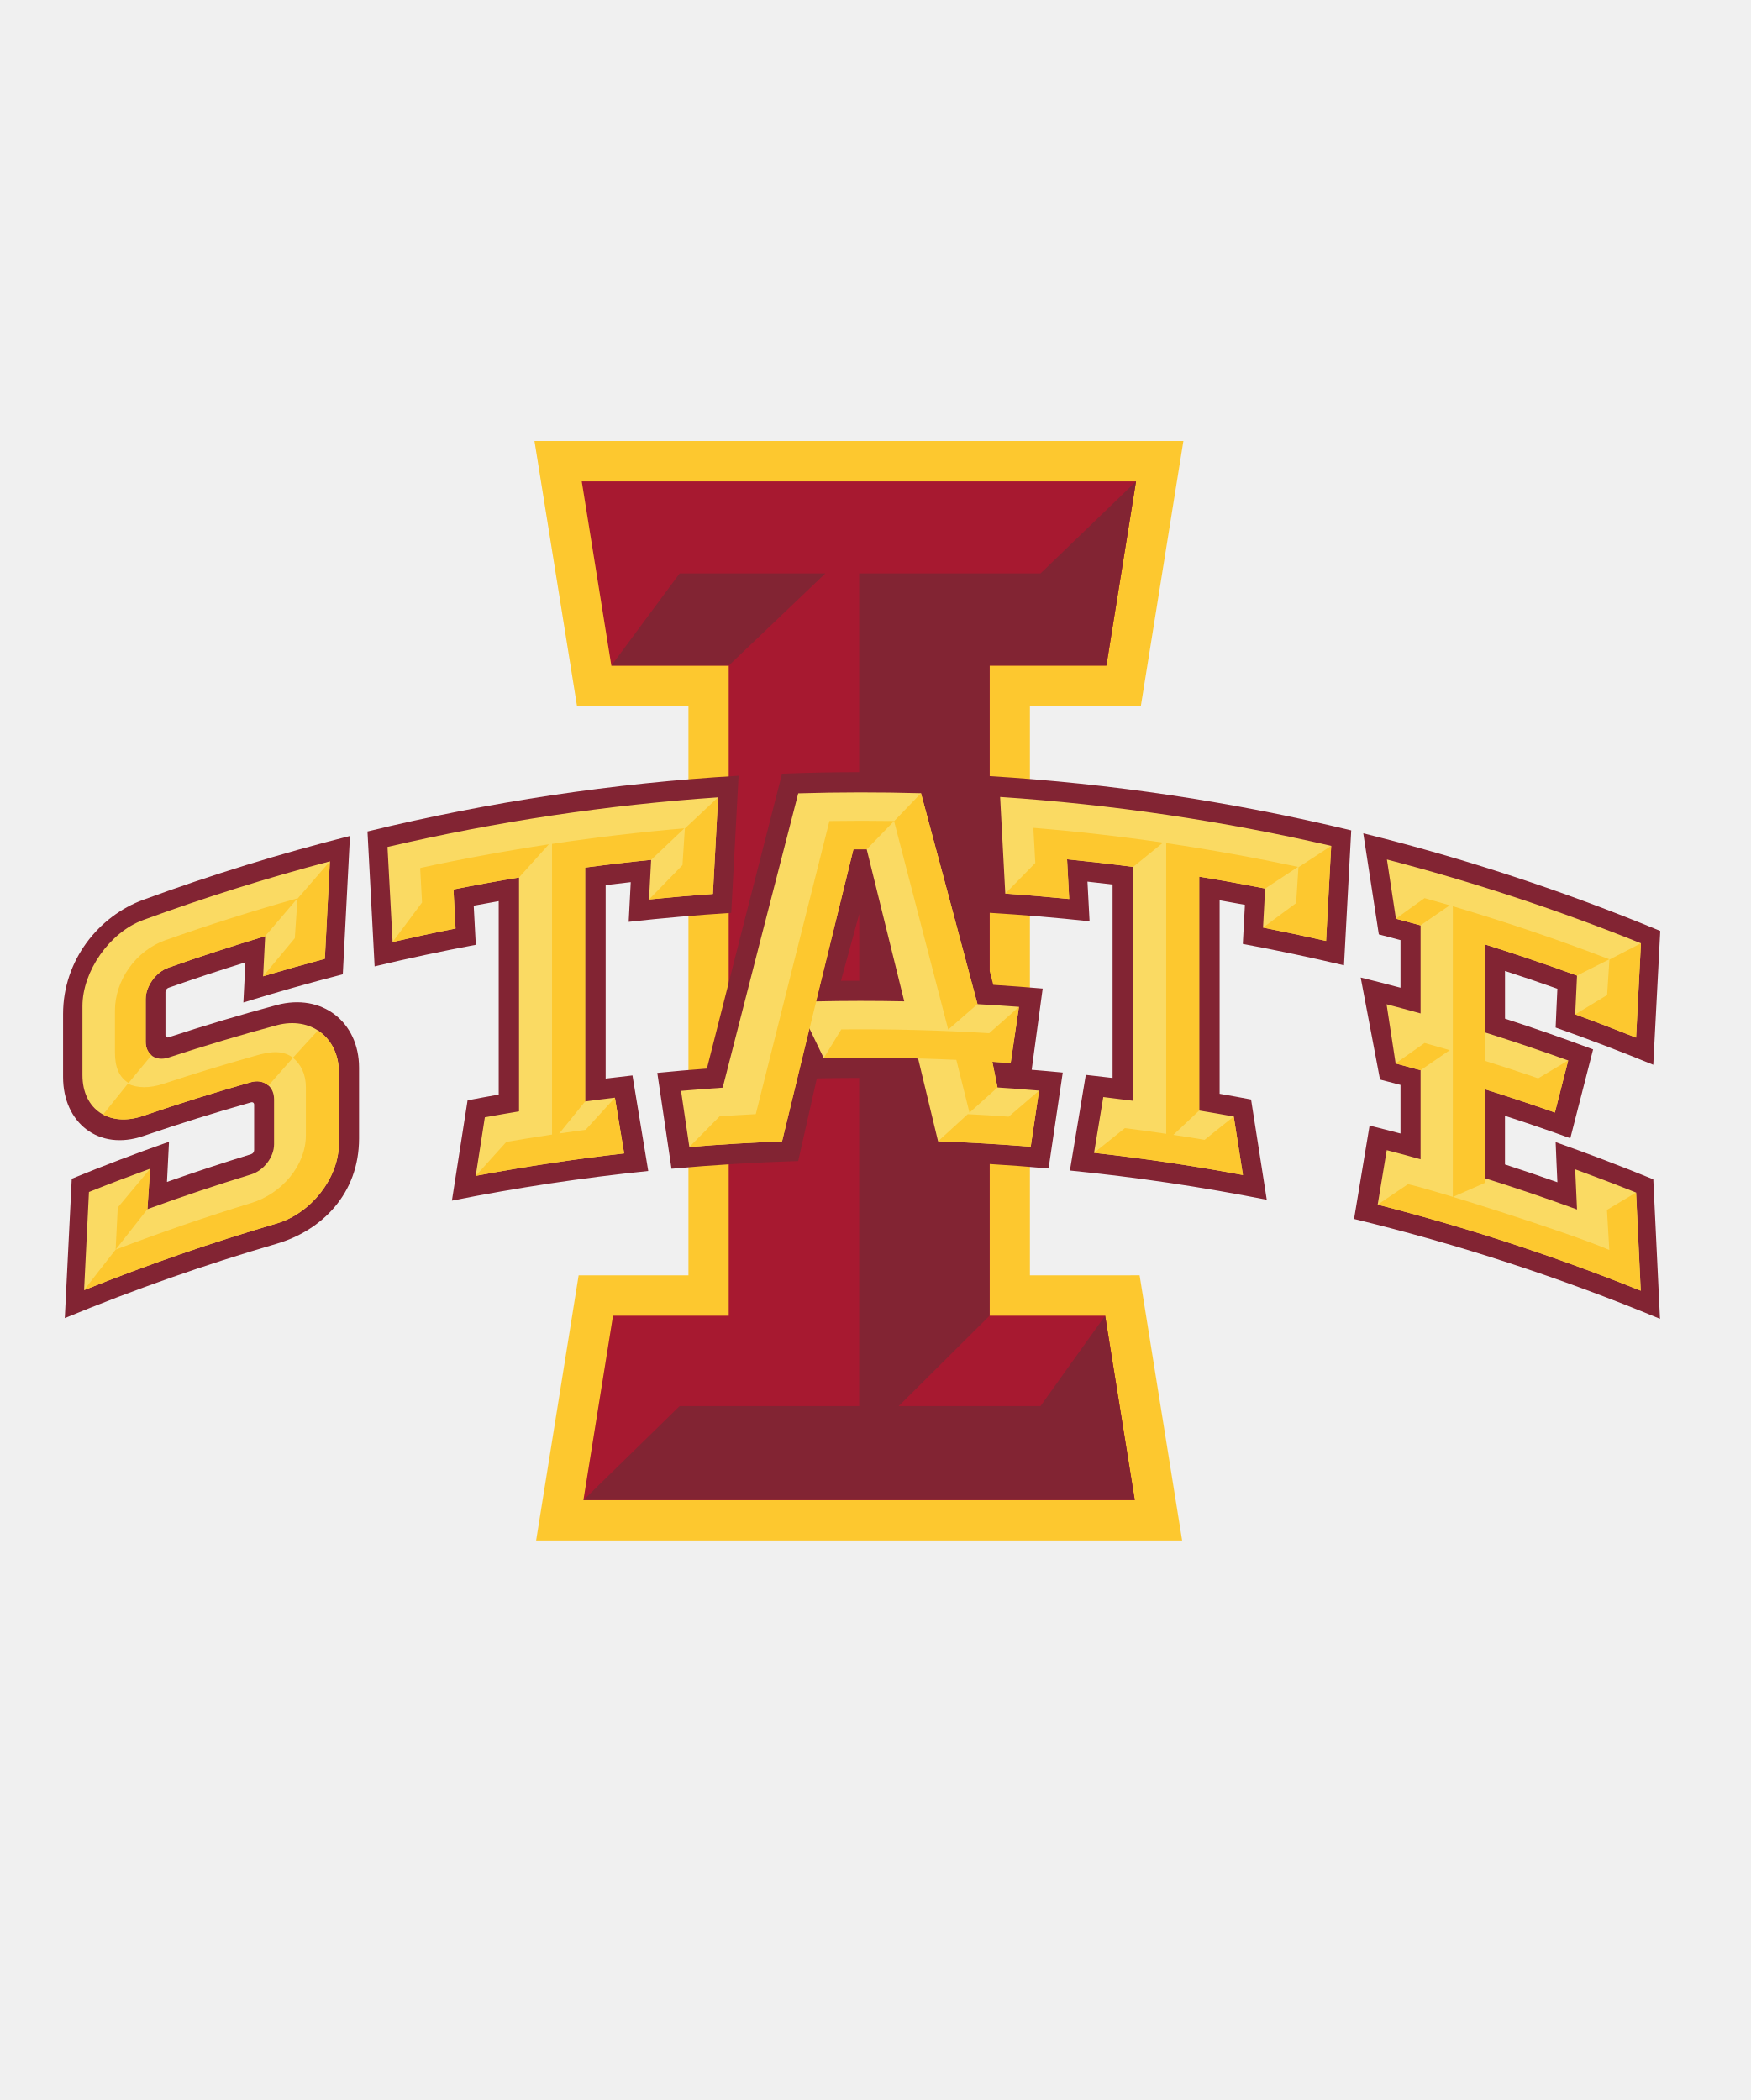
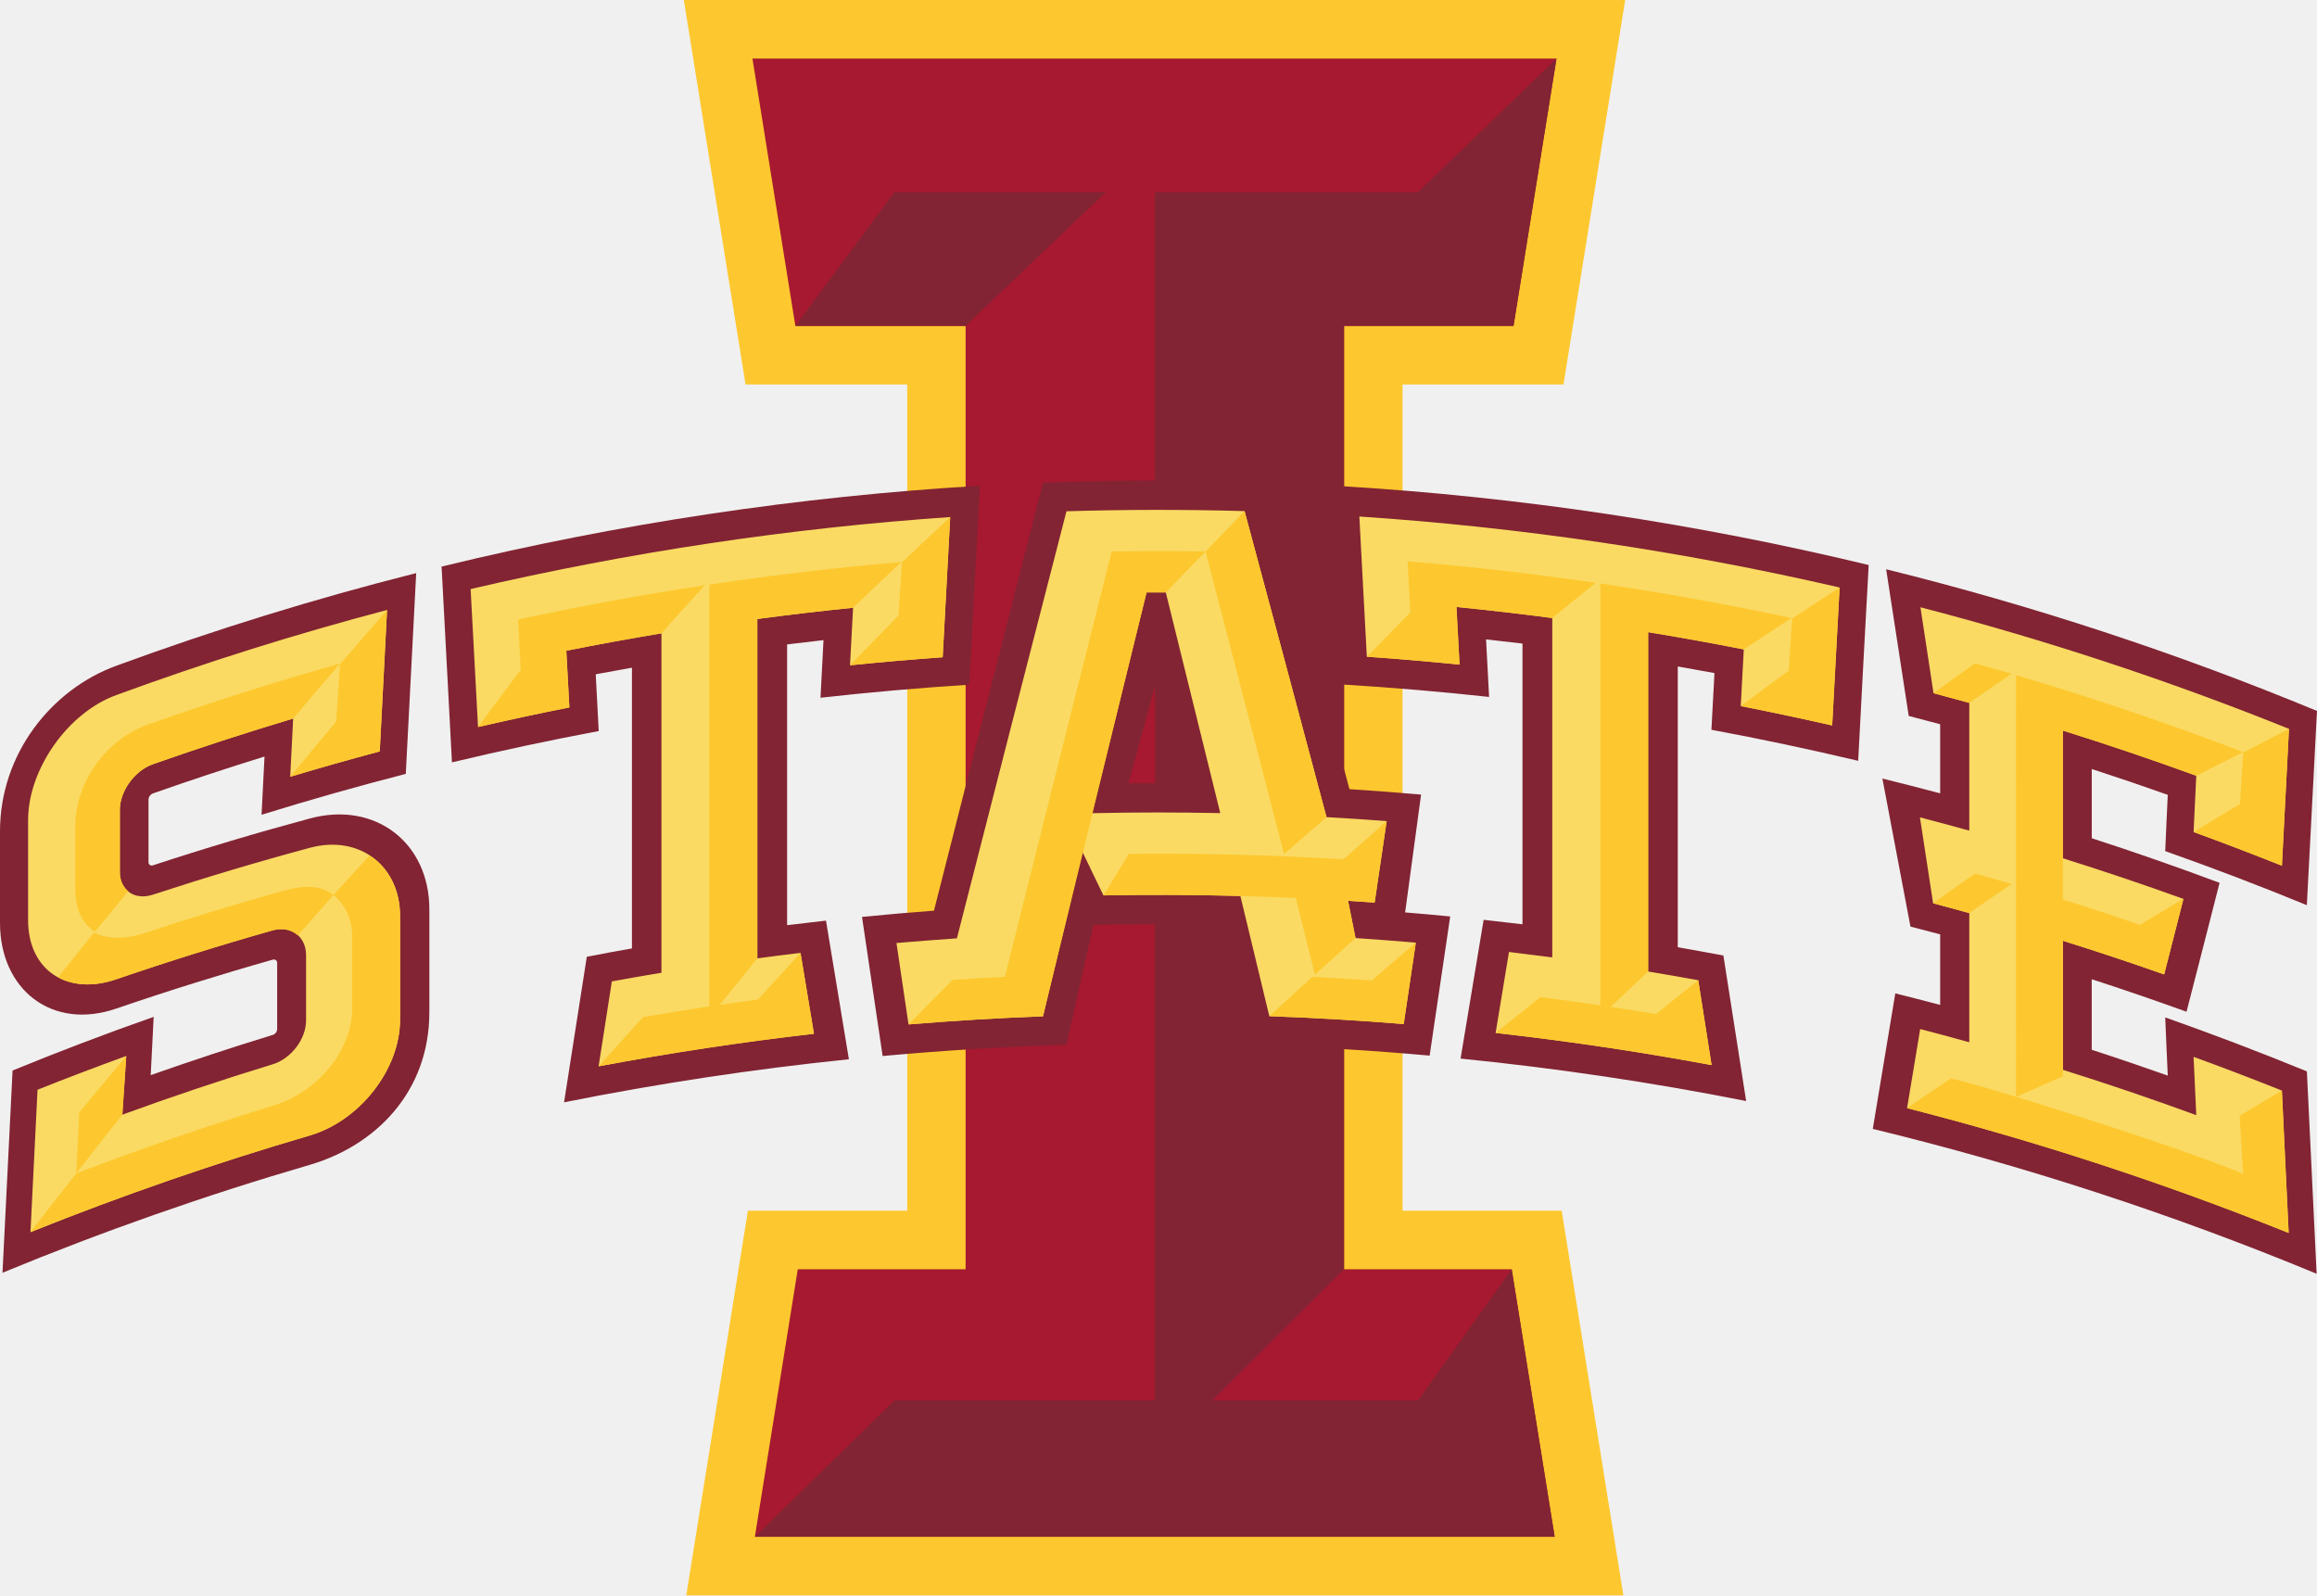
- <svg xmlns="http://www.w3.org/2000/svg" width="60" height="72" viewBox="0 0 60 72" fill="none">
-   <g clip-path="url(#clip0)">
-     <path d="M35.302 43.726V24.204h3.803l1.458-9.084H18.32l1.458 9.084h3.82v19.522h-3.764l-1.457 9.089H40.52l-1.458-9.09-3.759.001z" fill="#FDC82F" />
-     <path d="M37.925 22.82l1.014-6.316H19.941l1.014 6.317h4.023V45.11h-3.966l-1.014 6.321h18.898l-1.014-6.321H33.92V22.82h4.005z" fill="#A71930" />
-     <path d="M38.94 16.504l-3.274 3.157H29.45v6.813c-.882.001-1.763.018-2.644.052-.859 3.354-1.718 6.725-2.576 10.111-.567.042-1.135.091-1.7.148l.487 3.286a71.174 71.174 0 014.343-.264c.213-.945.425-1.89.639-2.834.483-.01.967-.015 1.451-.016v11.252h-6.155L20 51.43h18.896L37.88 45.11l-2.215 3.099h-4.86l3.115-3.1v-5.2c.674.041 1.348.092 2.022.153.161-1.097.325-2.193.486-3.288a62.895 62.895 0 00-1.065-.096c.127-.928.253-1.856.377-2.784a74.634 74.634 0 00-1.693-.128c-.044-.16-.084-.32-.127-.48v-1.99a72.04 72.04 0 013.427.291c-.026-.453-.049-.907-.072-1.36.285.031.573.065.861.099v6.633c-.305-.036-.613-.072-.918-.106l-.545 3.279c2.261.226 4.51.56 6.748 1.003-.181-1.148-.36-2.293-.538-3.438-.36-.069-.72-.133-1.078-.196v-6.634l.867.156c-.023.447-.049.893-.072 1.34 1.161.216 2.316.46 3.468.733.08-1.541.164-3.084.248-4.626A71.592 71.592 0 0033.92 26.61v-3.79h4.003l1.017-6.317zM23.296 19.66l-2.34 3.16h4.023l3.312-3.16h-4.995zm2.02 6.937a71.547 71.547 0 00-12.72 1.91l.245 4.626a71.69 71.69 0 013.468-.74l-.071-1.341c.285-.053.57-.105.856-.156v6.633c-.358.063-.713.128-1.067.197l-.537 3.439a71.915 71.915 0 016.73-1.017l-.541-3.276c-.307.034-.614.07-.919.108v-6.634c.286-.035.574-.069.86-.101l-.071 1.361a73.556 73.556 0 013.516-.308l.251-4.701zm21.413 1.973c.176 1.154.355 2.31.533 3.466.248.064.496.13.743.196v1.633a74.963 74.963 0 00-1.365-.35c.222 1.165.444 2.331.663 3.498.233.06.47.122.702.184v1.666c-.354-.092-.705-.184-1.06-.272l-.532 3.202A71.382 71.382 0 0156.9 45.216c-.075-1.593-.153-3.187-.23-4.782a72.539 72.539 0 00-3.347-1.275c.017.458.04.916.06 1.375a68.05 68.05 0 00-1.797-.61v-1.667c.749.242 1.498.5 2.24.768.263-1.017.522-2.032.781-3.046a72.747 72.747 0 00-3.02-1.054V33.29a68.42 68.42 0 011.796.61c-.02.443-.043.885-.06 1.33 1.123.396 2.238.822 3.346 1.277.078-1.53.159-3.06.24-4.589a71.406 71.406 0 00-10.181-3.348zm-34.733.091a70.92 70.92 0 00-7.088 2.19c-1.524.557-2.746 2.073-2.746 3.915v2.161c0 1.568 1.221 2.546 2.745 2.024a71.848 71.848 0 013.699-1.156c.058-.016.105.018.105.078v1.562a.15.15 0 01-.103.137c-.967.297-1.929.614-2.885.951l.07-1.377c-1.119.393-2.232.816-3.334 1.268l-.238 4.778a71.306 71.306 0 017.263-2.55c1.55-.455 2.823-1.718 2.823-3.608v-2.43c0-1.567-1.272-2.562-2.82-2.146a70.785 70.785 0 00-3.71 1.107c-.058.02-.106-.015-.106-.074v-1.48c0-.06.046-.124.104-.144.875-.308 1.754-.599 2.637-.872l-.07 1.376c1.129-.35 2.265-.672 3.408-.966l.246-4.744zm17.456 2.673v2.292h-.626c.208-.765.417-1.528.627-2.292z" fill="#822433" />
-     <path d="M34.458 30.637c.731.05 1.46.113 2.19.186-.023-.454-.049-.907-.073-1.362.757.076 1.512.162 2.265.262v8.018a88.6 88.6 0 00-1.023-.128l-.316 1.913c1.707.191 3.409.444 5.103.76l-.315-2.006a67.3 67.3 0 00-1.184-.205v-8.019c.755.124 1.51.26 2.26.408l-.072 1.339c.723.142 1.443.295 2.16.458.06-1.087.117-2.172.176-3.26a71.763 71.763 0 00-11.348-1.677l.177 3.313M53.993 40.091l.063 1.377a70.389 70.389 0 00-3.15-1.07v-3.05c.8.25 1.598.516 2.392.795l.456-1.784a72.03 72.03 0 00-2.849-.96v-3.017c1.057.33 2.108.685 3.151 1.067l-.063 1.33c.7.254 1.394.52 2.087.796.056-1.078.113-2.155.167-3.234a71.538 71.538 0 00-8.708-2.873c.102.677.205 1.353.309 2.03.281.074.564.151.845.229v3.019a67.953 67.953 0 00-1.166-.314c.105.676.207 1.353.311 2.03.286.075.57.153.855.231v3.053a54.278 54.278 0 00-1.16-.312c-.103.623-.205 1.245-.31 1.868a71.651 71.651 0 019.018 2.95c-.054-1.12-.109-2.243-.16-3.364a72.164 72.164 0 00-2.088-.797M34.014 36.404l.629.042.284-1.926a79.773 79.773 0 00-1.422-.093c-.644-2.419-1.29-4.83-1.936-7.231a72.339 72.339 0 00-4.208.004c-.863 3.348-1.727 6.712-2.589 10.091-.476.033-.952.07-1.428.11l.285 1.924a70.64 70.64 0 013.177-.192c.31-1.298.623-2.591.933-3.884l.495 1.027a70.8 70.8 0 013.236.014l.684 2.84c1.06.037 2.117.1 3.175.186l.287-1.924c-.475-.04-.95-.076-1.425-.108l-.177-.88zm-4.761-7.286h.455c.43 1.734.858 3.472 1.287 5.214a69.996 69.996 0 00-3.029.002l1.287-5.216M13.457 32.298c.718-.166 1.437-.321 2.158-.463-.024-.447-.046-.893-.072-1.34a72.2 72.2 0 012.248-.41v8.019c-.391.065-.78.132-1.172.204l-.313 2.007a71.825 71.825 0 015.088-.77l-.317-1.91c-.34.04-.68.082-1.02.129v-8.019c.753-.1 1.507-.19 2.262-.265l-.073 1.36c.73-.075 1.46-.138 2.19-.19l.178-3.313c-3.805.261-7.595.83-11.332 1.701l.175 3.26M9.485 35.151a71.594 71.594 0 00-3.71 1.108c-.431.14-.781-.098-.781-.541v-1.463c0-.441.348-.926.779-1.078a71.8 71.8 0 013.316-1.079l-.07 1.375c.702-.21 1.408-.41 2.116-.599l.173-3.342a71.57 71.57 0 00-6.402 2.012c-1.153.422-2.08 1.765-2.08 2.95v2.368c0 1.184.926 1.792 2.076 1.398a70.888 70.888 0 013.7-1.157c.436-.122.792.142.792.585v1.544c0 .44-.355.903-.79 1.035-1.19.364-2.374.76-3.551 1.19l.092-1.387c-.701.255-1.4.52-2.096.798-.056 1.122-.113 2.243-.167 3.365a71.683 71.683 0 016.6-2.284c1.172-.343 2.134-1.553 2.134-2.74v-2.446c0-1.184-.96-1.927-2.13-1.612" fill="#FADA63" />
-     <path d="M38.84 29.723c.342-.281.684-.558 1.026-.833a71.519 71.519 0 00-4.445-.507l.022.03c-.007-.008-.014-.013-.022-.02.022.398.043.797.066 1.195-.343.347-.685.697-1.028 1.049.731.05 1.46.113 2.19.186-.023-.455-.049-.907-.072-1.362.756.076 1.51.162 2.264.262M44.507 29.734l-.08 1.23c-.378.276-.755.556-1.133.839.723.142 1.443.295 2.16.458l.175-3.26c-.374.241-.748.486-1.122.733" fill="#FDC82F" />
-     <path d="M41.289 39.08a58.68 58.68 0 00-1.07-.17l.886-.835v-8.018c.755.123 1.509.26 2.26.407.376-.25.752-.497 1.127-.742-1.5-.32-3.006-.592-4.518-.816v9.968a69.978 69.978 0 00-1.416-.196c-.352.28-.705.563-1.058.848 1.707.192 3.409.445 5.104.76l-.315-2.005c-.334.263-.666.531-1 .8M17.79 30.084c.342-.38.683-.76 1.024-1.136a71.682 71.682 0 00-4.411.81.31.31 0 00.022.024l-.022-.014.063 1.175c-.336.449-.673.9-1.01 1.355.72-.166 1.438-.321 2.16-.463l-.073-1.339c.748-.15 1.497-.287 2.248-.412M23.475 28.407a354 354 0 00-.082 1.254c-.382.39-.765.783-1.147 1.178a71.56 71.56 0 012.19-.19l.178-3.313c-.38.355-.76.71-1.14 1.07" fill="#FDC82F" />
-     <path d="M20.073 38.736c-.037.005-.423.056-.904.126.295-.368.592-.734.887-1.098v-8.018c.754-.101 1.508-.19 2.263-.266.38-.364.76-.724 1.14-1.08a70.49 70.49 0 00-4.537.533v9.966c-.504.075-1.215.191-1.566.252-.35.385-.7.773-1.05 1.164a71.8 71.8 0 015.089-.769l-.318-1.911c-.335.366-.67.731-1.004 1.101M56.078 40.889c-.33.195-.664.392-.996.593l.08 1.374c-1.338-.584-6.246-2.135-6.903-2.254-.346.23-.692.464-1.038.7 3.05.78 6.064 1.764 9.017 2.95-.053-1.12-.108-2.242-.16-3.363M53.993 34.778c.366-.223.732-.444 1.094-.662.027-.405.052-.812.08-1.216.36-.189.72-.374 1.08-.559-.054 1.079-.11 2.156-.167 3.235a72.282 72.282 0 00-2.087-.798M48.69 31.727l1.002-.688a64.798 64.798 0 00-.862-.246c-.328.232-.657.467-.984.706.28.075.563.15.845.228M48.69 36.694c.335-.232.668-.461 1.002-.688a66.864 66.864 0 00-.862-.247 90.5 90.5 0 00-.995.703c.286.076.57.152.855.232" fill="#FDC82F" />
-     <path d="M54.054 33.448c.37-.188.742-.375 1.11-.558a71.428 71.428 0 00-5.365-1.818l-.001 9.966c.37-.165.738-.326 1.105-.485v-3.205c.802.25 1.6.516 2.394.796l.455-1.786c-.342.201-.685.406-1.028.613a67.49 67.49 0 00-1.82-.598v-3.992c1.057.332 2.107.688 3.15 1.067M34.574 38.286a66.556 66.556 0 00-1.402-.086c-.338.308-.679.617-1.018.93 1.06.037 2.118.1 3.176.186l.285-1.923c-.346.294-.693.592-1.04.893M33.231 38.148c.321-.29.64-.578.96-.864-.058-.292-.116-.586-.176-.88l.627.042c.097-.641.191-1.284.285-1.925-.34.298-.68.6-1.02.903a71.797 71.797 0 00-5.07-.13l-.603.982a71.057 71.057 0 014.546.062l.451 1.81M29.709 29.118c.312-.324.625-.648.938-.969a73.1 73.1 0 00-2.217 0c-.84 3.336-1.683 6.686-2.524 10.05-.413.022-.824.046-1.237.074-.346.349-.694.699-1.04 1.052a70.516 70.516 0 013.177-.191c.816-3.353 1.631-6.691 2.447-10.016h.456" fill="#FDC82F" />
-     <path d="M32.503 35.3c.335-.292.67-.585 1.003-.873-.644-2.419-1.291-4.83-1.937-7.231-.308.316-.614.637-.922.958.619 2.373 1.237 4.757 1.856 7.146M5.146 40.07c-.03.463-.062.924-.093 1.387-.364.46-.727.922-1.09 1.388.024-.482.05-.962.073-1.444.37-.446.74-.89 1.11-1.33" fill="#FDC82F" />
-     <path d="M11.614 39.21v-2.447c0-.639-.278-1.145-.718-1.43-.286.307-.57.618-.854.932.273.228.442.568.442 1.007v1.656c0 1.04-.838 2.001-1.864 2.315a71.969 71.969 0 00-4.657 1.602c-.361.458-.723.92-1.081 1.387a71.683 71.683 0 016.6-2.283c1.172-.344 2.132-1.553 2.132-2.74M5.668 32.234c-1.013.36-1.728 1.376-1.728 2.415v1.44c0 .51.146.842.466 1.042l.786-.952a.578.578 0 01-.199-.46v-1.463c0-.442.35-.927.78-1.079a71.804 71.804 0 013.315-1.079c.369-.435.739-.869 1.109-1.299a71.268 71.268 0 00-4.528 1.436" fill="#FDC82F" />
-     <path d="M8.71 36.209a69.82 69.82 0 00-3.105.949c-.47.156-.898.156-1.222-.003-.283.35-.565.703-.848 1.056.366.197.842.228 1.367.05a70.8 70.8 0 013.7-1.158c.239-.066.451-.014.597.118.282-.32.562-.64.843-.956-.31-.23-.678-.255-1.332-.056M9.018 33.473c.362-.439.725-.874 1.087-1.306.031-.452.06-.903.092-1.354.37-.43.74-.857 1.11-1.281l-.172 3.342c-.708.189-1.414.388-2.117.6" fill="#FDC82F" />
+ <svg xmlns="http://www.w3.org/2000/svg" width="54.747" height="37.695" viewBox="0 0 54.747 37.695" fill="none" version="1.1" id="svg12">
+   <g clip-path="url(#clip0)" id="g11" transform="translate(-2.162,-15.12)">
+     <path d="M 35.302,43.726 V 24.204 h 3.803 L 40.563,15.12 H 18.32 l 1.458,9.084 h 3.82 v 19.522 h -3.764 l -1.457,9.089 H 40.52 l -1.458,-9.09 -3.759,10e-4 z" fill="#fdc82f" id="path1" />
+     <path d="m 37.925,22.82 1.014,-6.316 H 19.941 l 1.014,6.317 h 4.023 V 45.11 h -3.966 l -1.014,6.321 H 38.896 L 37.882,45.11 H 33.92 V 22.82 Z" fill="#a71930" id="path2" />
+     <path d="m 38.94,16.504 -3.274,3.157 H 29.45 v 6.813 c -0.882,0.001 -1.763,0.018 -2.644,0.052 -0.859,3.354 -1.718,6.725 -2.576,10.111 -0.567,0.042 -1.135,0.091 -1.7,0.148 l 0.487,3.286 a 71.174,71.174 0 0 1 4.343,-0.264 c 0.213,-0.945 0.425,-1.89 0.639,-2.834 0.483,-0.01 0.967,-0.015 1.451,-0.016 V 48.209 H 23.295 L 20,51.43 h 18.896 l -1.016,-6.32 -2.215,3.099 h -4.86 l 3.115,-3.1 v -5.2 c 0.674,0.041 1.348,0.092 2.022,0.153 0.161,-1.097 0.325,-2.193 0.486,-3.288 a 62.895,62.895 0 0 0 -1.065,-0.096 c 0.127,-0.928 0.253,-1.856 0.377,-2.784 a 74.634,74.634 0 0 0 -1.693,-0.128 c -0.044,-0.16 -0.084,-0.32 -0.127,-0.48 v -1.99 a 72.04,72.04 0 0 1 3.427,0.291 c -0.026,-0.453 -0.049,-0.907 -0.072,-1.36 0.285,0.031 0.573,0.065 0.861,0.099 v 6.633 c -0.305,-0.036 -0.613,-0.072 -0.918,-0.106 l -0.545,3.279 c 2.261,0.226 4.51,0.56 6.748,1.003 -0.181,-1.148 -0.36,-2.293 -0.538,-3.438 -0.36,-0.069 -0.72,-0.133 -1.078,-0.196 v -6.634 l 0.867,0.156 c -0.023,0.447 -0.049,0.893 -0.072,1.34 1.161,0.216 2.316,0.46 3.468,0.733 0.08,-1.541 0.164,-3.084 0.248,-4.626 A 71.592,71.592 0 0 0 33.92,26.61 v -3.79 h 4.003 l 1.017,-6.317 z m -15.644,3.156 -2.34,3.16 h 4.023 l 3.312,-3.16 z m 2.02,6.937 a 71.547,71.547 0 0 0 -12.72,1.91 l 0.245,4.626 a 71.69,71.69 0 0 1 3.468,-0.74 l -0.071,-1.341 c 0.285,-0.053 0.57,-0.105 0.856,-0.156 v 6.633 c -0.358,0.063 -0.713,0.128 -1.067,0.197 l -0.537,3.439 a 71.915,71.915 0 0 1 6.73,-1.017 l -0.541,-3.276 c -0.307,0.034 -0.614,0.07 -0.919,0.108 v -6.634 c 0.286,-0.035 0.574,-0.069 0.86,-0.101 l -0.071,1.361 a 73.556,73.556 0 0 1 3.516,-0.308 z m 21.413,1.973 c 0.176,1.154 0.355,2.31 0.533,3.466 0.248,0.064 0.496,0.13 0.743,0.196 v 1.633 a 74.963,74.963 0 0 0 -1.365,-0.35 c 0.222,1.165 0.444,2.331 0.663,3.498 0.233,0.06 0.47,0.122 0.702,0.184 v 1.666 C 47.651,38.771 47.3,38.679 46.945,38.591 l -0.532,3.202 A 71.382,71.382 0 0 1 56.9,45.216 c -0.075,-1.593 -0.153,-3.187 -0.23,-4.782 a 72.539,72.539 0 0 0 -3.347,-1.275 c 0.017,0.458 0.04,0.916 0.06,1.375 a 68.05,68.05 0 0 0 -1.797,-0.61 v -1.667 c 0.749,0.242 1.498,0.5 2.24,0.768 0.263,-1.017 0.522,-2.032 0.781,-3.046 a 72.747,72.747 0 0 0 -3.02,-1.054 V 33.29 a 68.42,68.42 0 0 1 1.796,0.61 c -0.02,0.443 -0.043,0.885 -0.06,1.33 1.123,0.396 2.238,0.822 3.346,1.277 0.078,-1.53 0.159,-3.06 0.24,-4.589 A 71.406,71.406 0 0 0 46.728,28.57 Z m -34.733,0.091 a 70.92,70.92 0 0 0 -7.088,2.19 c -1.524,0.557 -2.746,2.073 -2.746,3.915 v 2.161 c 0,1.568 1.221,2.546 2.745,2.024 a 71.848,71.848 0 0 1 3.699,-1.156 c 0.058,-0.016 0.105,0.018 0.105,0.078 v 1.562 a 0.15,0.15 0 0 1 -0.103,0.137 c -0.967,0.297 -1.929,0.614 -2.885,0.951 l 0.07,-1.377 c -1.119,0.393 -2.232,0.816 -3.334,1.268 l -0.238,4.778 a 71.306,71.306 0 0 1 7.263,-2.55 c 1.55,-0.455 2.823,-1.718 2.823,-3.608 v -2.43 c 0,-1.567 -1.272,-2.562 -2.82,-2.146 a 70.785,70.785 0 0 0 -3.71,1.107 C 5.719,35.585 5.671,35.55 5.671,35.491 v -1.48 c 0,-0.06 0.046,-0.124 0.104,-0.144 0.875,-0.308 1.754,-0.599 2.637,-0.872 l -0.07,1.376 c 1.129,-0.35 2.265,-0.672 3.408,-0.966 z m 17.456,2.673 v 2.292 h -0.626 c 0.208,-0.765 0.417,-1.528 0.627,-2.292 z" fill="#822433" id="path3" />
+     <path d="m 34.458,30.637 c 0.731,0.05 1.46,0.113 2.19,0.186 -0.023,-0.454 -0.049,-0.907 -0.073,-1.362 0.757,0.076 1.512,0.162 2.265,0.262 v 8.018 a 88.6,88.6 0 0 0 -1.023,-0.128 l -0.316,1.913 c 1.707,0.191 3.409,0.444 5.103,0.76 L 42.289,38.28 a 67.3,67.3 0 0 0 -1.184,-0.205 v -8.019 c 0.755,0.124 1.51,0.26 2.26,0.408 l -0.072,1.339 c 0.723,0.142 1.443,0.295 2.16,0.458 0.06,-1.087 0.117,-2.172 0.176,-3.26 A 71.763,71.763 0 0 0 34.281,27.324 l 0.177,3.313 m 19.535,9.454 0.063,1.377 a 70.389,70.389 0 0 0 -3.15,-1.07 v -3.05 c 0.8,0.25 1.598,0.516 2.392,0.795 l 0.456,-1.784 a 72.03,72.03 0 0 0 -2.849,-0.96 v -3.017 c 1.057,0.33 2.108,0.685 3.151,1.067 l -0.063,1.33 c 0.7,0.254 1.394,0.52 2.087,0.796 0.056,-1.078 0.113,-2.155 0.167,-3.234 a 71.538,71.538 0 0 0 -8.708,-2.873 c 0.102,0.677 0.205,1.353 0.309,2.03 0.281,0.074 0.564,0.151 0.845,0.229 v 3.019 a 67.953,67.953 0 0 0 -1.166,-0.314 c 0.105,0.676 0.207,1.353 0.311,2.03 0.286,0.075 0.57,0.153 0.855,0.231 v 3.053 a 54.278,54.278 0 0 0 -1.16,-0.312 c -0.103,0.623 -0.205,1.245 -0.31,1.868 a 71.651,71.651 0 0 1 9.018,2.95 c -0.054,-1.12 -0.109,-2.243 -0.16,-3.364 a 72.164,72.164 0 0 0 -2.088,-0.797 m -19.979,-3.687 0.629,0.042 0.284,-1.926 a 79.773,79.773 0 0 0 -1.422,-0.093 c -0.644,-2.419 -1.29,-4.83 -1.936,-7.231 A 72.339,72.339 0 0 0 27.361,27.2 c -0.863,3.348 -1.727,6.712 -2.589,10.091 -0.476,0.033 -0.952,0.07 -1.428,0.11 l 0.285,1.924 a 70.64,70.64 0 0 1 3.177,-0.192 c 0.31,-1.298 0.623,-2.591 0.933,-3.884 l 0.495,1.027 a 70.8,70.8 0 0 1 3.236,0.014 l 0.684,2.84 c 1.06,0.037 2.117,0.1 3.175,0.186 l 0.287,-1.924 c -0.475,-0.04 -0.95,-0.076 -1.425,-0.108 z m -4.761,-7.286 h 0.455 c 0.43,1.734 0.858,3.472 1.287,5.214 a 69.996,69.996 0 0 0 -3.029,0.002 l 1.287,-5.216 m -15.796,3.18 c 0.718,-0.166 1.437,-0.321 2.158,-0.463 -0.024,-0.447 -0.046,-0.893 -0.072,-1.34 a 72.2,72.2 0 0 1 2.248,-0.41 v 8.019 c -0.391,0.065 -0.78,0.132 -1.172,0.204 l -0.313,2.007 a 71.825,71.825 0 0 1 5.088,-0.77 l -0.317,-1.91 c -0.34,0.04 -0.68,0.082 -1.02,0.129 v -8.019 c 0.753,-0.1 1.507,-0.19 2.262,-0.265 l -0.073,1.36 c 0.73,-0.075 1.46,-0.138 2.19,-0.19 l 0.178,-3.313 c -3.805,0.261 -7.595,0.83 -11.332,1.701 l 0.175,3.26 m -3.972,2.853 a 71.594,71.594 0 0 0 -3.71,1.108 C 5.344,36.399 4.994,36.161 4.994,35.718 v -1.463 c 0,-0.441 0.348,-0.926 0.779,-1.078 a 71.8,71.8 0 0 1 3.316,-1.079 l -0.07,1.375 c 0.702,-0.21 1.408,-0.41 2.116,-0.599 l 0.173,-3.342 a 71.57,71.57 0 0 0 -6.402,2.012 c -1.153,0.422 -2.08,1.765 -2.08,2.95 v 2.368 c 0,1.184 0.926,1.792 2.076,1.398 a 70.888,70.888 0 0 1 3.7,-1.157 c 0.436,-0.122 0.792,0.142 0.792,0.585 v 1.544 c 0,0.44 -0.355,0.903 -0.79,1.035 -1.19,0.364 -2.374,0.76 -3.551,1.19 L 5.145,40.07 c -0.701,0.255 -1.4,0.52 -2.096,0.798 -0.056,1.122 -0.113,2.243 -0.167,3.365 a 71.683,71.683 0 0 1 6.6,-2.284 c 1.172,-0.343 2.134,-1.553 2.134,-2.74 v -2.446 c 0,-1.184 -0.96,-1.927 -2.13,-1.612" fill="#fada63" id="path4" />
+     <path d="m 38.84,29.723 c 0.342,-0.281 0.684,-0.558 1.026,-0.833 a 71.519,71.519 0 0 0 -4.445,-0.507 l 0.022,0.03 c -0.007,-0.008 -0.014,-0.013 -0.022,-0.02 0.022,0.398 0.043,0.797 0.066,1.195 -0.343,0.347 -0.685,0.697 -1.028,1.049 0.731,0.05 1.46,0.113 2.19,0.186 -0.023,-0.455 -0.049,-0.907 -0.072,-1.362 0.756,0.076 1.51,0.162 2.264,0.262 m 5.666,0.011 -0.08,1.23 c -0.378,0.276 -0.755,0.556 -1.133,0.839 0.723,0.142 1.443,0.295 2.16,0.458 l 0.175,-3.26 c -0.374,0.241 -0.748,0.486 -1.122,0.733" fill="#fdc82f" id="path5" />
+     <path d="m 41.289,39.08 a 58.68,58.68 0 0 0 -1.07,-0.17 l 0.886,-0.835 v -8.018 c 0.755,0.123 1.509,0.26 2.26,0.407 0.376,-0.25 0.752,-0.497 1.127,-0.742 -1.5,-0.32 -3.006,-0.592 -4.518,-0.816 v 9.968 a 69.978,69.978 0 0 0 -1.416,-0.196 c -0.352,0.28 -0.705,0.563 -1.058,0.848 1.707,0.192 3.409,0.445 5.104,0.76 l -0.315,-2.005 c -0.334,0.263 -0.666,0.531 -1,0.8 M 17.79,30.084 c 0.342,-0.38 0.683,-0.76 1.024,-1.136 a 71.682,71.682 0 0 0 -4.411,0.81 0.31,0.31 0 0 0 0.022,0.024 l -0.022,-0.014 0.063,1.175 c -0.336,0.449 -0.673,0.9 -1.01,1.355 0.72,-0.166 1.438,-0.321 2.16,-0.463 l -0.073,-1.339 c 0.748,-0.15 1.497,-0.287 2.248,-0.412 m 5.684,-1.677 a 354,354 0 0 0 -0.082,1.254 c -0.382,0.39 -0.765,0.783 -1.147,1.178 a 71.56,71.56 0 0 1 2.19,-0.19 l 0.178,-3.313 c -0.38,0.355 -0.76,0.71 -1.14,1.07" fill="#fdc82f" id="path6" />
+     <path d="m 20.073,38.736 c -0.037,0.005 -0.423,0.056 -0.904,0.126 0.295,-0.368 0.592,-0.734 0.887,-1.098 v -8.018 c 0.754,-0.101 1.508,-0.19 2.263,-0.266 0.38,-0.364 0.76,-0.724 1.14,-1.08 a 70.49,70.49 0 0 0 -4.537,0.533 v 9.966 c -0.504,0.075 -1.215,0.191 -1.566,0.252 -0.35,0.385 -0.7,0.773 -1.05,1.164 a 71.8,71.8 0 0 1 5.089,-0.769 l -0.318,-1.911 c -0.335,0.366 -0.67,0.731 -1.004,1.101 m 36.005,2.153 c -0.33,0.195 -0.664,0.392 -0.996,0.593 l 0.08,1.374 c -1.338,-0.584 -6.246,-2.135 -6.903,-2.254 -0.346,0.23 -0.692,0.464 -1.038,0.7 3.05,0.78 6.064,1.764 9.017,2.95 -0.053,-1.12 -0.108,-2.242 -0.16,-3.363 m -2.085,-6.111 c 0.366,-0.223 0.732,-0.444 1.094,-0.662 0.027,-0.405 0.052,-0.812 0.08,-1.216 0.36,-0.189 0.72,-0.374 1.08,-0.559 -0.054,1.079 -0.11,2.156 -0.167,3.235 A 72.282,72.282 0 0 0 53.993,34.778 M 48.69,31.727 49.692,31.039 A 64.798,64.798 0 0 0 48.83,30.793 c -0.328,0.232 -0.657,0.467 -0.984,0.706 0.28,0.075 0.563,0.15 0.845,0.228 m -0.001,4.967 c 0.335,-0.232 0.668,-0.461 1.002,-0.688 a 66.864,66.864 0 0 0 -0.862,-0.247 90.5,90.5 0 0 0 -0.995,0.703 c 0.286,0.076 0.57,0.152 0.855,0.232" fill="#fdc82f" id="path7" />
+     <path d="m 54.054,33.448 c 0.37,-0.188 0.742,-0.375 1.11,-0.558 a 71.428,71.428 0 0 0 -5.365,-1.818 l -10e-4,9.966 c 0.37,-0.165 0.738,-0.326 1.105,-0.485 v -3.205 c 0.802,0.25 1.6,0.516 2.394,0.796 l 0.455,-1.786 c -0.342,0.201 -0.685,0.406 -1.028,0.613 a 67.49,67.49 0 0 0 -1.82,-0.598 v -3.992 c 1.057,0.332 2.107,0.688 3.15,1.067 m -19.48,4.838 A 66.556,66.556 0 0 0 33.172,38.2 c -0.338,0.308 -0.679,0.617 -1.018,0.93 1.06,0.037 2.118,0.1 3.176,0.186 l 0.285,-1.923 c -0.346,0.294 -0.693,0.592 -1.04,0.893 m -1.344,-0.138 c 0.321,-0.29 0.64,-0.578 0.96,-0.864 -0.058,-0.292 -0.116,-0.586 -0.176,-0.88 l 0.627,0.042 c 0.097,-0.641 0.191,-1.284 0.285,-1.925 -0.34,0.298 -0.68,0.6 -1.02,0.903 a 71.797,71.797 0 0 0 -5.07,-0.13 l -0.603,0.982 a 71.057,71.057 0 0 1 4.546,0.062 l 0.451,1.81 m -3.522,-9.03 c 0.312,-0.324 0.625,-0.648 0.938,-0.969 a 73.1,73.1 0 0 0 -2.217,0 c -0.84,3.336 -1.683,6.686 -2.524,10.05 -0.413,0.022 -0.824,0.046 -1.237,0.074 -0.346,0.349 -0.694,0.699 -1.04,1.052 a 70.516,70.516 0 0 1 3.177,-0.191 c 0.816,-3.353 1.631,-6.691 2.447,-10.016 h 0.456" fill="#fdc82f" id="path8" />
+     <path d="m 32.503,35.3 c 0.335,-0.292 0.67,-0.585 1.003,-0.873 -0.644,-2.419 -1.291,-4.83 -1.937,-7.231 -0.308,0.316 -0.614,0.637 -0.922,0.958 0.619,2.373 1.237,4.757 1.856,7.146 M 5.146,40.07 c -0.03,0.463 -0.062,0.924 -0.093,1.387 -0.364,0.46 -0.727,0.922 -1.09,1.388 0.024,-0.482 0.05,-0.962 0.073,-1.444 0.37,-0.446 0.74,-0.89 1.11,-1.33" fill="#fdc82f" id="path9" />
+     <path d="m 11.614,39.21 v -2.447 c 0,-0.639 -0.278,-1.145 -0.718,-1.43 -0.286,0.307 -0.57,0.618 -0.854,0.932 0.273,0.228 0.442,0.568 0.442,1.007 v 1.656 c 0,1.04 -0.838,2.001 -1.864,2.315 a 71.969,71.969 0 0 0 -4.657,1.602 c -0.361,0.458 -0.723,0.92 -1.081,1.387 a 71.683,71.683 0 0 1 6.6,-2.283 c 1.172,-0.344 2.132,-1.553 2.132,-2.74 M 5.668,32.234 C 4.655,32.594 3.94,33.61 3.94,34.649 v 1.44 c 0,0.51 0.146,0.842 0.466,1.042 l 0.786,-0.952 a 0.578,0.578 0 0 1 -0.199,-0.46 v -1.463 c 0,-0.442 0.35,-0.927 0.78,-1.079 a 71.804,71.804 0 0 1 3.315,-1.079 c 0.369,-0.435 0.739,-0.869 1.109,-1.299 a 71.268,71.268 0 0 0 -4.528,1.436" fill="#fdc82f" id="path10" />
+     <path d="m 8.71,36.209 a 69.82,69.82 0 0 0 -3.105,0.949 c -0.47,0.156 -0.898,0.156 -1.222,-0.003 -0.283,0.35 -0.565,0.703 -0.848,1.056 0.366,0.197 0.842,0.228 1.367,0.05 a 70.8,70.8 0 0 1 3.7,-1.158 c 0.239,-0.066 0.451,-0.014 0.597,0.118 0.282,-0.32 0.562,-0.64 0.843,-0.956 C 9.732,36.035 9.364,36.01 8.71,36.209 m 0.308,-2.736 c 0.362,-0.439 0.725,-0.874 1.087,-1.306 0.031,-0.452 0.06,-0.903 0.092,-1.354 0.37,-0.43 0.74,-0.857 1.11,-1.281 l -0.172,3.342 c -0.708,0.189 -1.414,0.388 -2.117,0.6" fill="#fdc82f" id="path11" />
  </g>
-   <defs>
+   <defs id="defs12">
    <clipPath id="clip0">
-       <path fill="white" transform="translate(2.16 15.12)" d="M0 0h54.749v37.696H0z" />
+       <path fill="#ffffff" transform="translate(2.16,15.12)" d="M 0,0 H 54.749 V 37.696 H 0 Z" id="path12" />
    </clipPath>
  </defs>
</svg>
